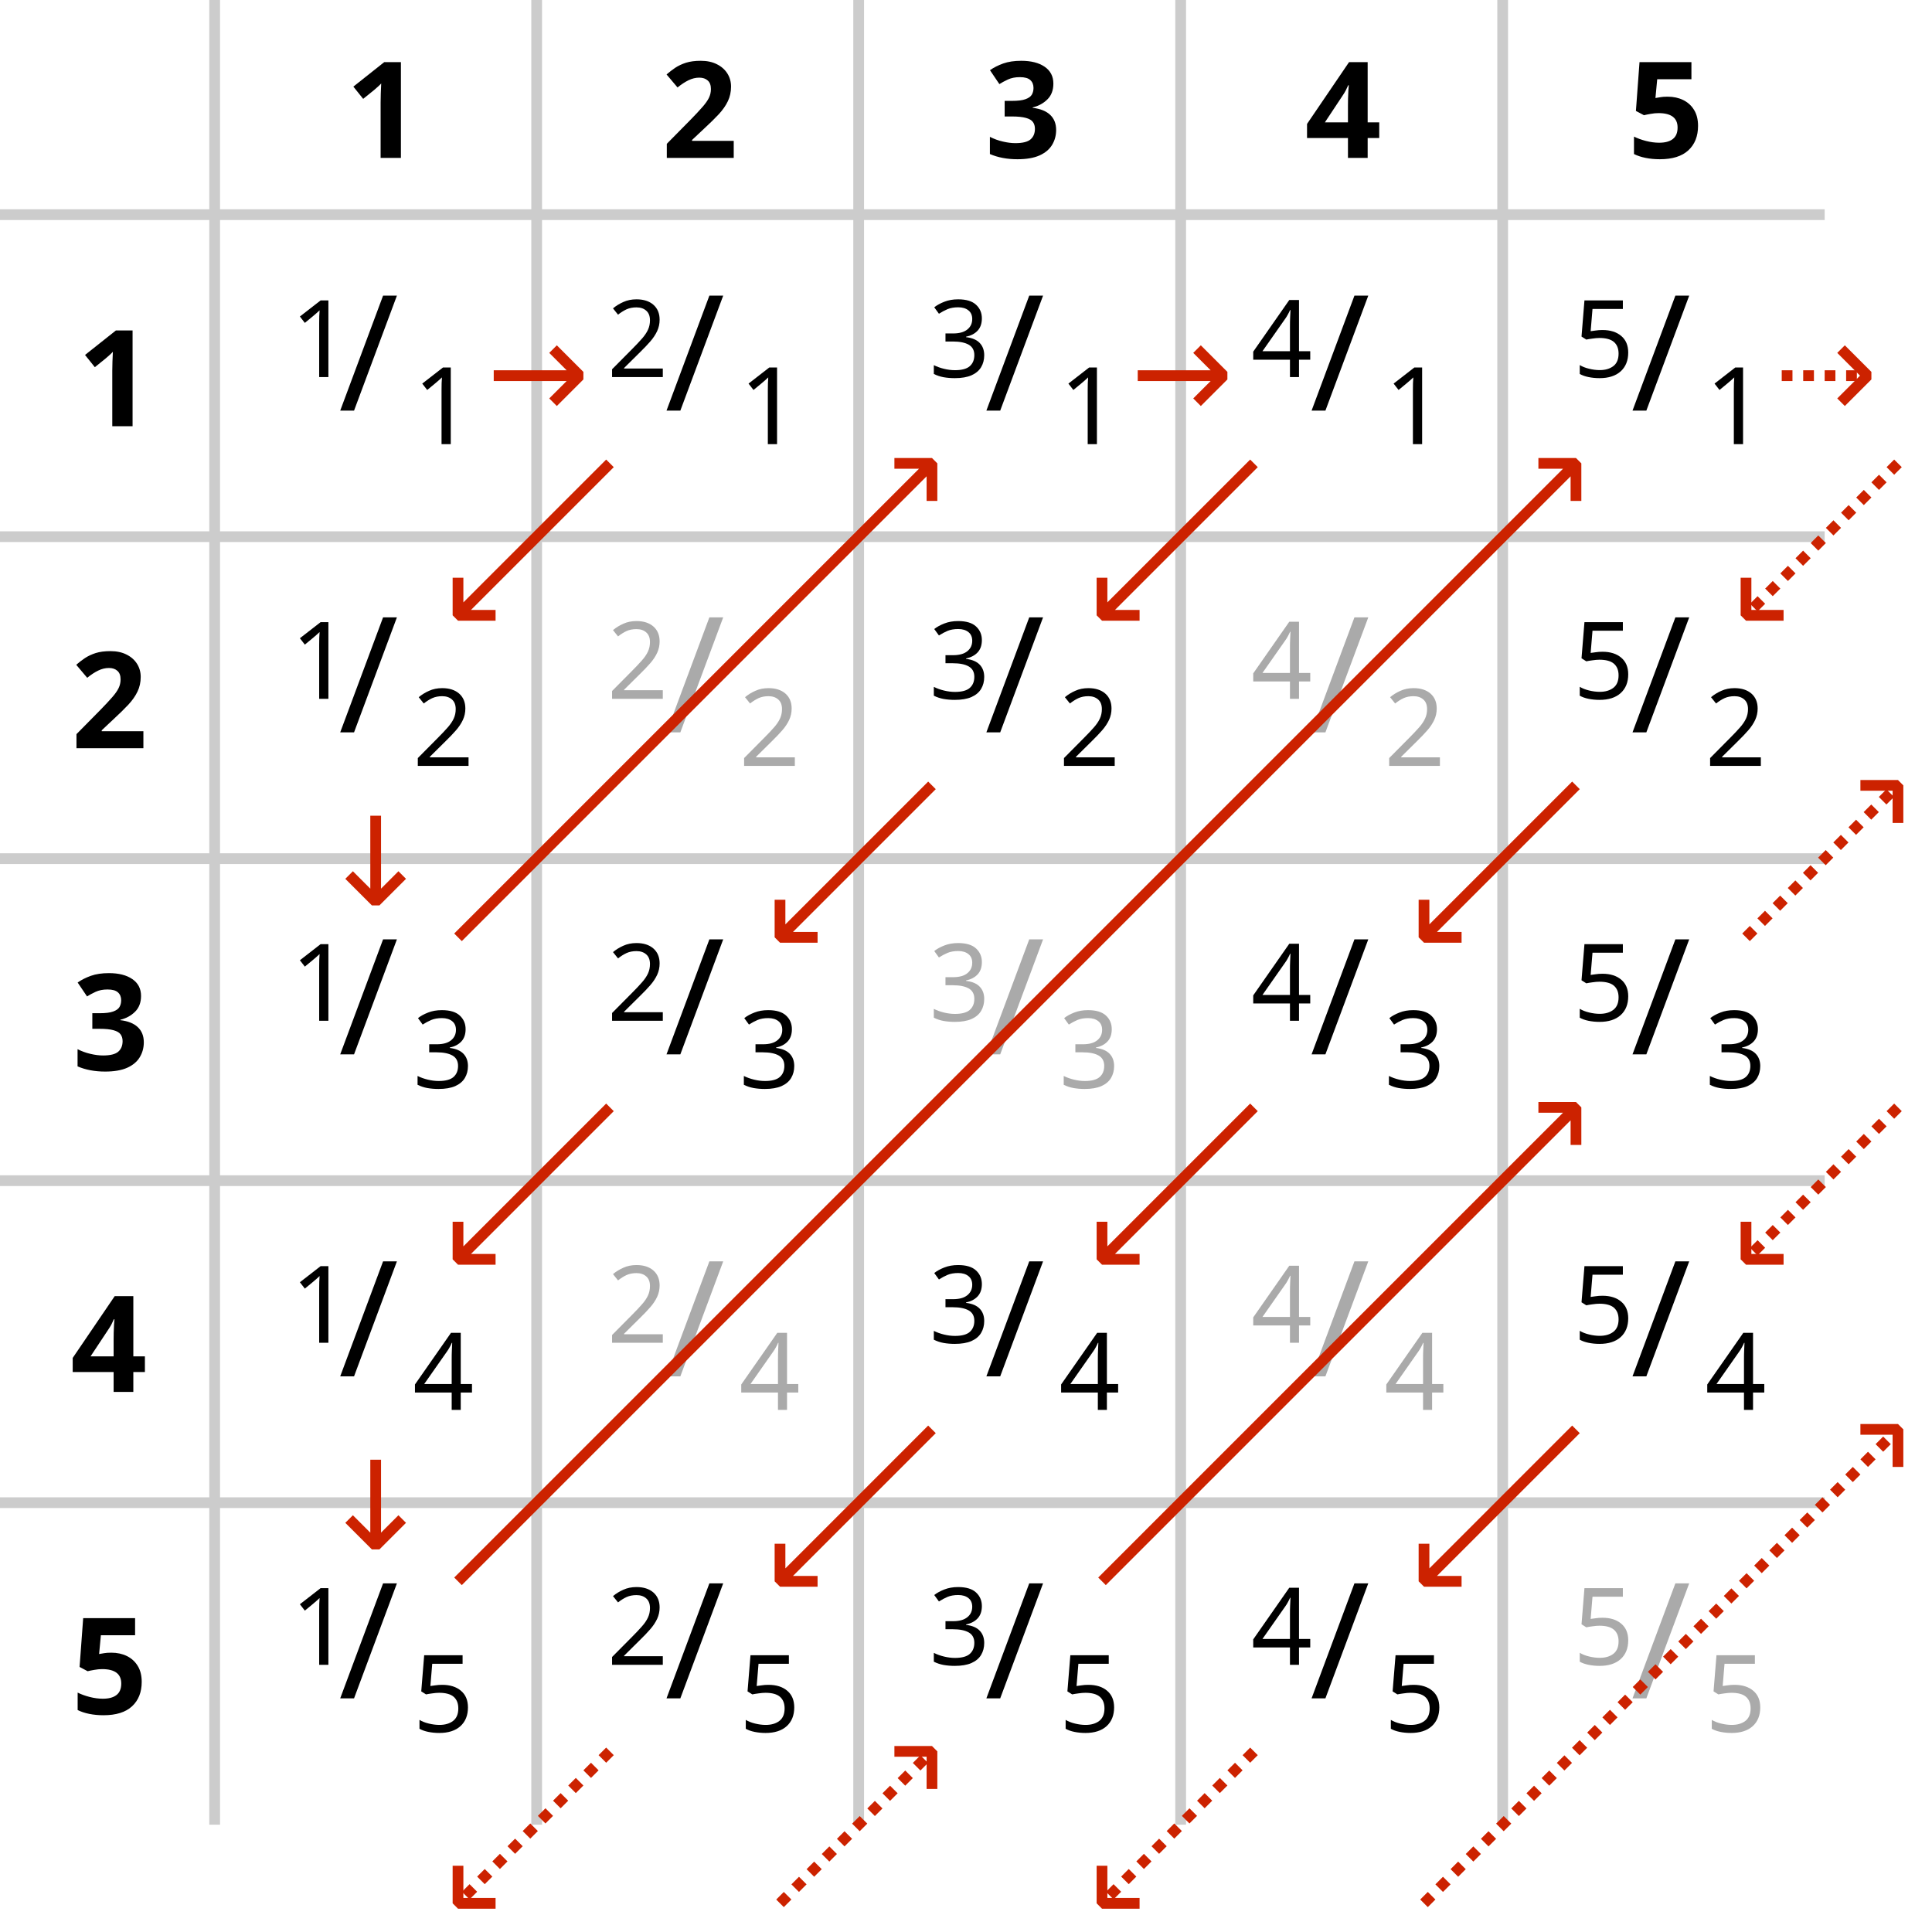
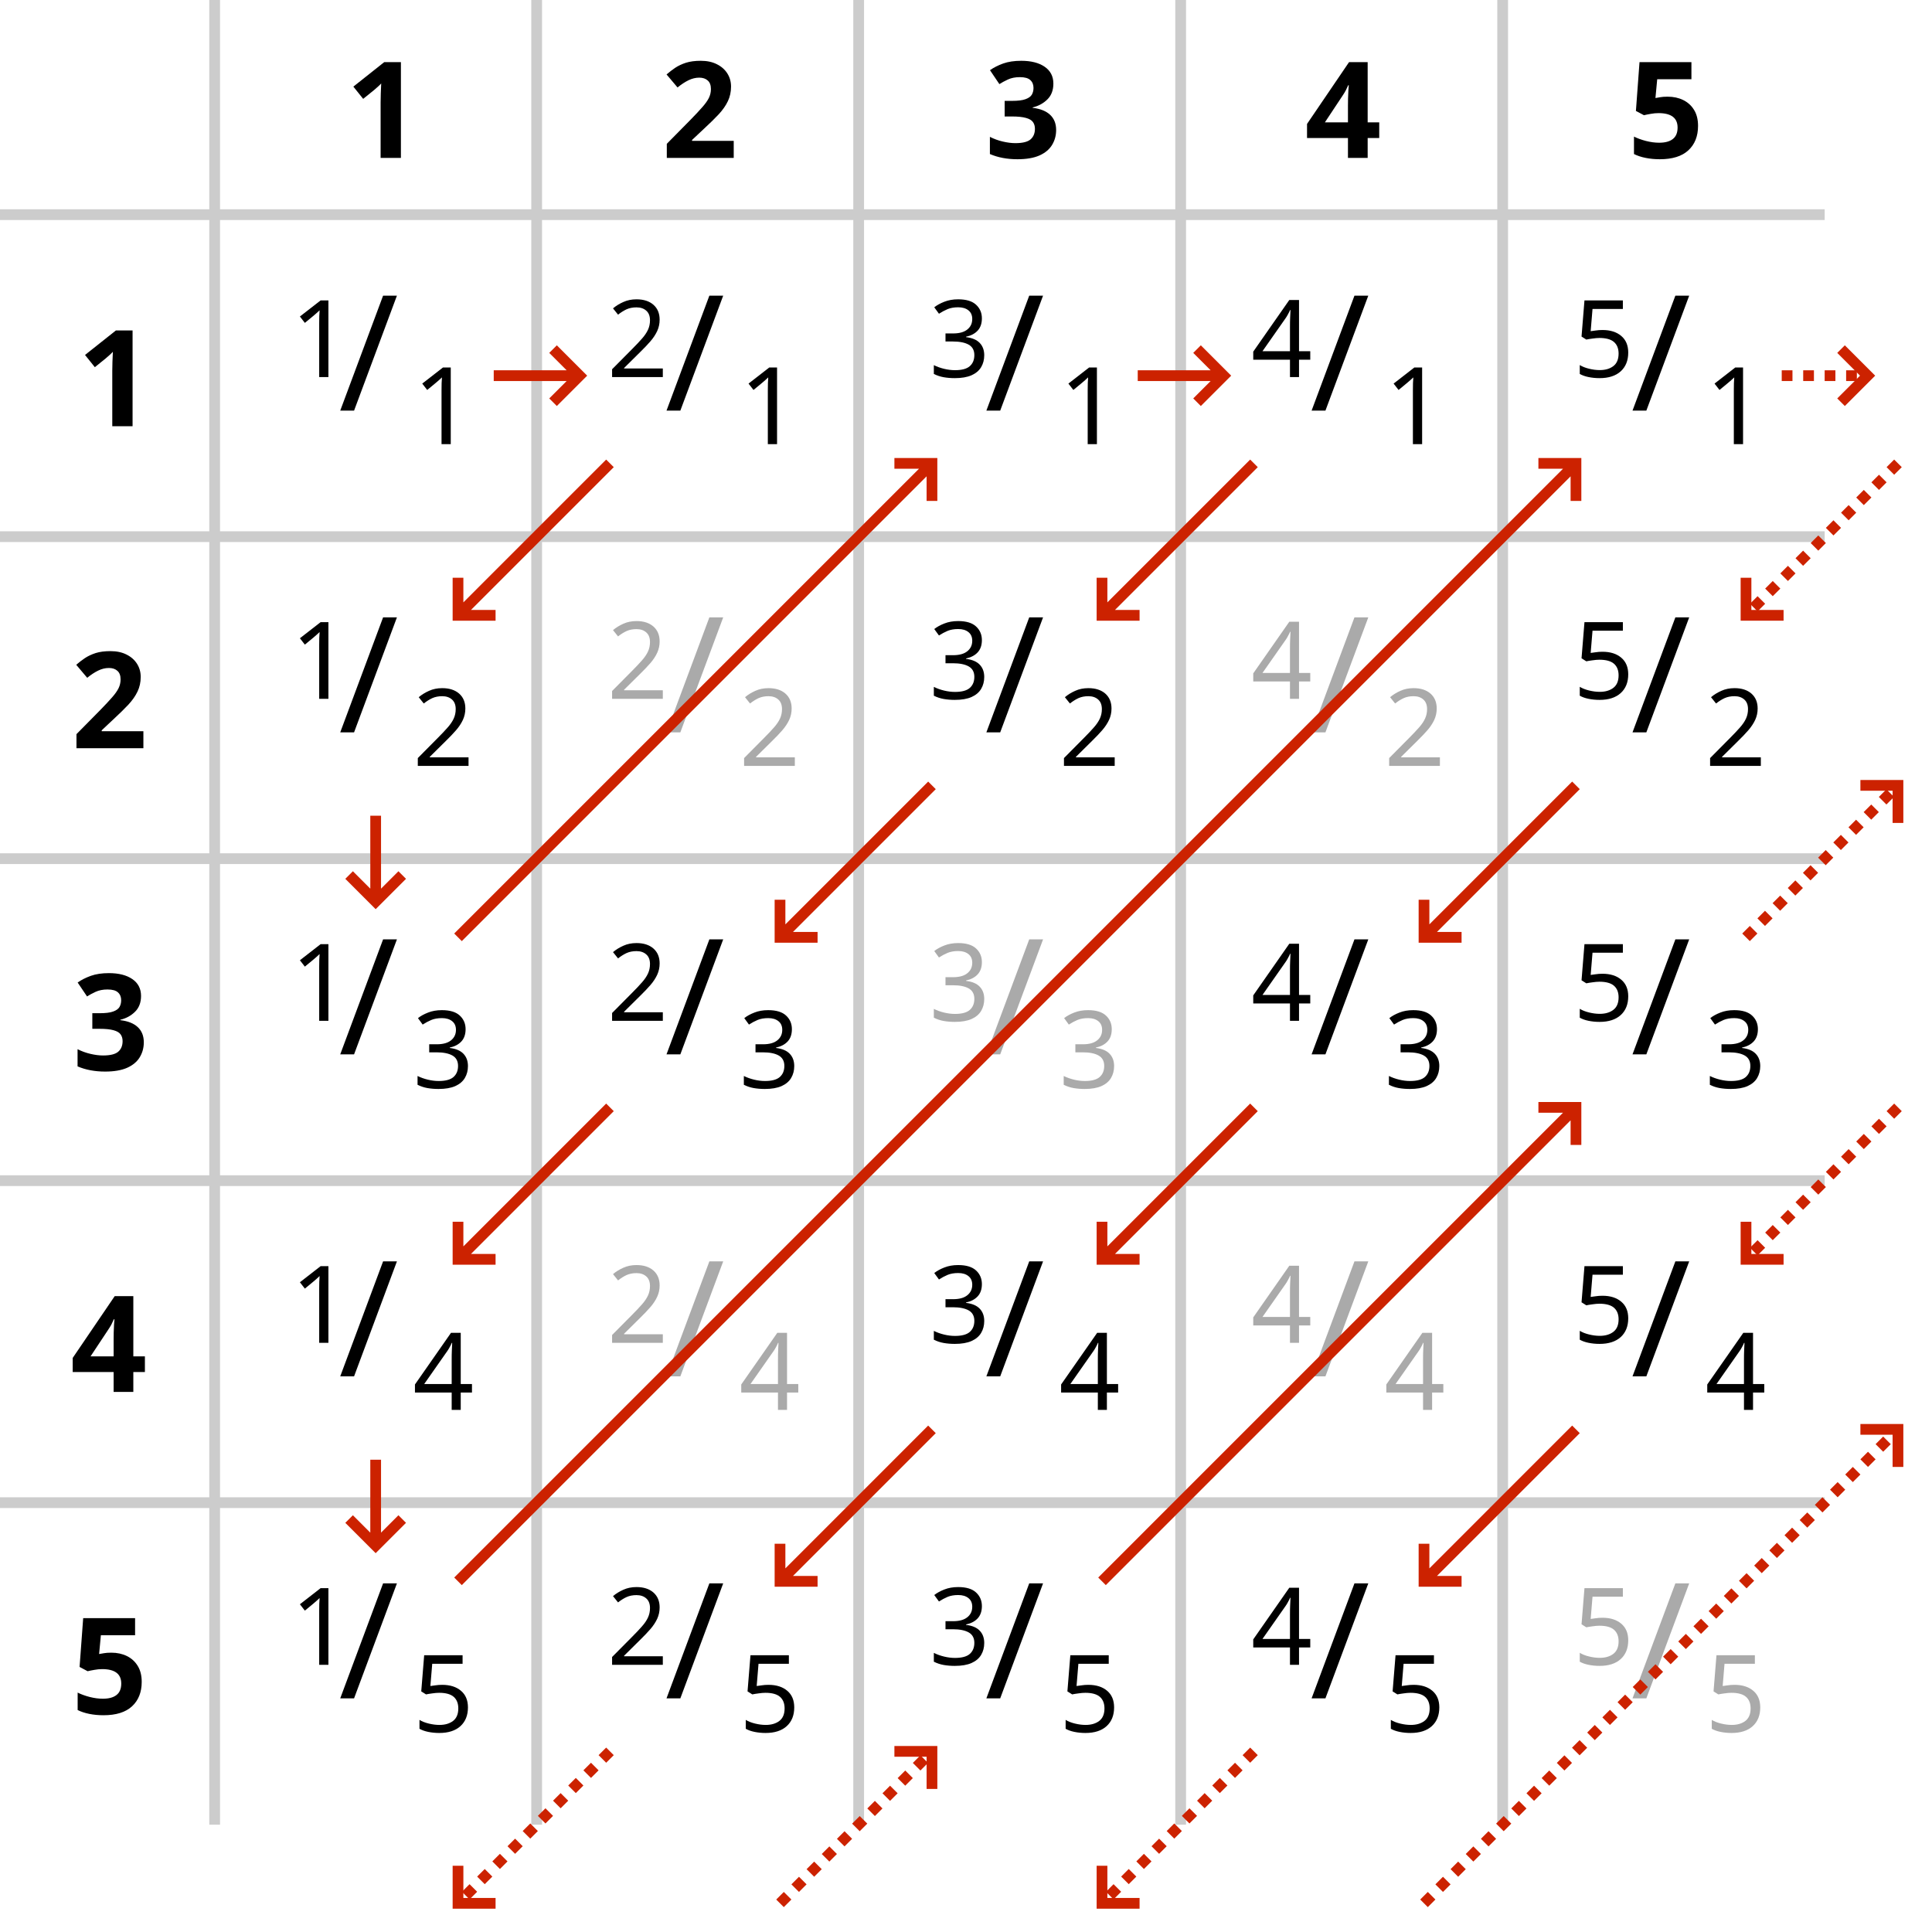
- <svg viewBox="0 0 360 360" xml:space="preserve" style="fill-rule:evenodd;clip-rule:evenodd;stroke-miterlimit:1.414">
-   <path d="M0 160h340M0 100h340M340 40H0M0 220h340M0 280h340M40 0v340M100 0v340M160 0v340M220 0v340M280 0v340" style="fill:none;stroke-width:2px;stroke:#ccc" />
-   <text x="292.31" y="165.352" style="font-family:'Concourse 3';font-size:20px;font-weight:300;fill:#000" transform="translate(-238.21 -95.092)">1</text>
-   <text x="301.31" y="171.602" style="font-family:'Concourse 3';font-size:30px;font-weight:300;fill:#000" transform="translate(-238.21 -95.092)">/</text>
-   <text x="315.11" y="177.852" style="font-family:'Concourse 3';font-size:20px;font-weight:300;fill:#000" transform="translate(-238.21 -95.092)">1</text>
-   <text x="292.31" y="165.352" style="font-family:'Concourse 3';font-size:20px;font-weight:300;fill:#000" transform="translate(-179.21 -95.092)">2</text>
-   <text x="303.11" y="171.602" style="font-family:'Concourse 3';font-size:30px;font-weight:300;fill:#000" transform="translate(-179.21 -95.092)">/</text>
-   <text x="316.91" y="177.852" style="font-family:'Concourse 3';font-size:20px;font-weight:300;fill:#000" transform="translate(-179.21 -95.092)">1</text>
-   <text x="292.31" y="165.352" style="font-family:'Concourse 3';font-size:20px;font-weight:300;fill:#000" transform="translate(-119.21 -95.092)">3</text>
-   <text x="302.71" y="171.602" style="font-family:'Concourse 3';font-size:30px;font-weight:300;fill:#000" transform="translate(-119.21 -95.092)">/</text>
-   <text x="316.51" y="177.852" style="font-family:'Concourse 3';font-size:20px;font-weight:300;fill:#000" transform="translate(-119.21 -95.092)">1</text>
-   <text x="292.31" y="165.352" style="font-family:'Concourse 3';font-size:20px;font-weight:300;fill:#000" transform="translate(-59.21 -95.092)">4</text>
-   <text x="303.31" y="171.602" style="font-family:'Concourse 3';font-size:30px;font-weight:300;fill:#000" transform="translate(-59.21 -95.092)">/</text>
-   <text x="317.11" y="177.852" style="font-family:'Concourse 3';font-size:20px;font-weight:300;fill:#000" transform="translate(-59.21 -95.092)">1</text>
-   <text x="292.31" y="165.352" style="font-family:'Concourse 3';font-size:20px;font-weight:300;fill:#000" transform="translate(.79 -95.092)">5</text>
-   <text x="303.11" y="171.602" style="font-family:'Concourse 3';font-size:30px;font-weight:300;fill:#000" transform="translate(.79 -95.092)">/</text>
-   <text x="316.91" y="177.852" style="font-family:'Concourse 3';font-size:20px;font-weight:300;fill:#000" transform="translate(.79 -95.092)">1</text>
-   <text x="292.31" y="165.352" style="font-family:'Concourse 3';font-size:20px;font-weight:300;fill:#000" transform="translate(-238.21 -35.142)">1</text>
-   <text x="301.31" y="171.602" style="font-family:'Concourse 3';font-size:30px;font-weight:300;fill:#000" transform="translate(-238.21 -35.142)">/</text>
-   <text x="315.11" y="177.852" style="font-family:'Concourse 3';font-size:20px;font-weight:300;fill:#000" transform="translate(-238.21 -35.142)">2</text>
-   <text x="292.31" y="165.352" style="font-family:'Concourse 3';font-size:20px;font-weight:300;fill:#aaa" transform="translate(-179.21 -35.142)">2</text>
-   <text x="303.11" y="171.602" style="font-family:'Concourse 3';font-size:30px;font-weight:300;fill:#aaa" transform="translate(-179.21 -35.142)">/</text>
-   <text x="316.91" y="177.852" style="font-family:'Concourse 3';font-size:20px;font-weight:300;fill:#aaa" transform="translate(-179.21 -35.142)">2</text>
-   <text x="292.31" y="165.352" style="font-family:'Concourse 3';font-size:20px;font-weight:300;fill:#000" transform="translate(-119.21 -35.142)">3</text>
-   <text x="302.71" y="171.602" style="font-family:'Concourse 3';font-size:30px;font-weight:300;fill:#000" transform="translate(-119.21 -35.142)">/</text>
-   <text x="316.51" y="177.852" style="font-family:'Concourse 3';font-size:20px;font-weight:300;fill:#000" transform="translate(-119.21 -35.142)">2</text>
-   <text x="292.31" y="165.352" style="font-family:'Concourse 3';font-size:20px;font-weight:300;fill:#aaa" transform="translate(-59.21 -35.142)">4</text>
-   <text x="303.31" y="171.602" style="font-family:'Concourse 3';font-size:30px;font-weight:300;fill:#aaa" transform="translate(-59.21 -35.142)">/</text>
-   <text x="317.11" y="177.852" style="font-family:'Concourse 3';font-size:20px;font-weight:300;fill:#aaa" transform="translate(-59.21 -35.142)">2</text>
-   <text x="292.31" y="165.352" style="font-family:'Concourse 3';font-size:20px;font-weight:300;fill:#000" transform="translate(.79 -35.142)">5</text>
-   <text x="303.11" y="171.602" style="font-family:'Concourse 3';font-size:30px;font-weight:300;fill:#000" transform="translate(.79 -35.142)">/</text>
-   <text x="316.91" y="177.852" style="font-family:'Concourse 3';font-size:20px;font-weight:300;fill:#000" transform="translate(.79 -35.142)">2</text>
-   <text x="292.31" y="165.352" style="font-family:'Concourse 3';font-size:20px;font-weight:300;fill:#000" transform="translate(-238.21 24.858)">1</text>
-   <text x="301.31" y="171.602" style="font-family:'Concourse 3';font-size:30px;font-weight:300;fill:#000" transform="translate(-238.21 24.858)">/</text>
-   <text x="315.11" y="177.852" style="font-family:'Concourse 3';font-size:20px;font-weight:300;fill:#000" transform="translate(-238.21 24.858)">3</text>
-   <text x="292.31" y="165.352" style="font-family:'Concourse 3';font-size:20px;font-weight:300;fill:#000" transform="translate(-179.21 24.858)">2</text>
-   <text x="303.11" y="171.602" style="font-family:'Concourse 3';font-size:30px;font-weight:300;fill:#000" transform="translate(-179.21 24.858)">/</text>
-   <text x="316.91" y="177.852" style="font-family:'Concourse 3';font-size:20px;font-weight:300;fill:#000" transform="translate(-179.21 24.858)">3</text>
-   <text x="292.31" y="165.352" style="font-family:'Concourse 3';font-size:20px;font-weight:300;fill:#aaa" transform="translate(-119.21 24.858)">3</text>
-   <text x="302.71" y="171.602" style="font-family:'Concourse 3';font-size:30px;font-weight:300;fill:#aaa" transform="translate(-119.21 24.858)">/</text>
-   <text x="316.51" y="177.852" style="font-family:'Concourse 3';font-size:20px;font-weight:300;fill:#aaa" transform="translate(-119.21 24.858)">3</text>
-   <text x="292.31" y="165.352" style="font-family:'Concourse 3';font-size:20px;font-weight:300;fill:#000" transform="translate(-59.21 24.858)">4</text>
-   <text x="303.31" y="171.602" style="font-family:'Concourse 3';font-size:30px;font-weight:300;fill:#000" transform="translate(-59.21 24.858)">/</text>
-   <text x="317.11" y="177.852" style="font-family:'Concourse 3';font-size:20px;font-weight:300;fill:#000" transform="translate(-59.21 24.858)">3</text>
-   <text x="292.31" y="165.352" style="font-family:'Concourse 3';font-size:20px;font-weight:300;fill:#000" transform="translate(.79 24.858)">5</text>
-   <text x="303.11" y="171.602" style="font-family:'Concourse 3';font-size:30px;font-weight:300;fill:#000" transform="translate(.79 24.858)">/</text>
-   <text x="316.91" y="177.852" style="font-family:'Concourse 3';font-size:20px;font-weight:300;fill:#000" transform="translate(.79 24.858)">3</text>
-   <text x="292.31" y="165.352" style="font-family:'Concourse 3';font-size:20px;font-weight:300;fill:#000" transform="translate(-238.21 84.858)">1</text>
-   <text x="301.31" y="171.602" style="font-family:'Concourse 3';font-size:30px;font-weight:300;fill:#000" transform="translate(-238.21 84.858)">/</text>
-   <text x="315.11" y="177.852" style="font-family:'Concourse 3';font-size:20px;font-weight:300;fill:#000" transform="translate(-238.21 84.858)">4</text>
-   <text x="292.31" y="165.352" style="font-family:'Concourse 3';font-size:20px;font-weight:300;fill:#aaa" transform="translate(-179.21 84.858)">2</text>
-   <text x="303.11" y="171.602" style="font-family:'Concourse 3';font-size:30px;font-weight:300;fill:#aaa" transform="translate(-179.21 84.858)">/</text>
-   <text x="316.91" y="177.852" style="font-family:'Concourse 3';font-size:20px;font-weight:300;fill:#aaa" transform="translate(-179.21 84.858)">4</text>
-   <text x="292.31" y="165.352" style="font-family:'Concourse 3';font-size:20px;font-weight:300;fill:#000" transform="translate(-119.21 84.858)">3</text>
-   <text x="302.71" y="171.602" style="font-family:'Concourse 3';font-size:30px;font-weight:300;fill:#000" transform="translate(-119.21 84.858)">/</text>
-   <text x="316.51" y="177.852" style="font-family:'Concourse 3';font-size:20px;font-weight:300;fill:#000" transform="translate(-119.21 84.858)">4</text>
-   <text x="292.31" y="165.352" style="font-family:'Concourse 3';font-size:20px;font-weight:300;fill:#aaa" transform="translate(-59.21 84.858)">4</text>
-   <text x="303.31" y="171.602" style="font-family:'Concourse 3';font-size:30px;font-weight:300;fill:#aaa" transform="translate(-59.21 84.858)">/</text>
-   <text x="317.11" y="177.852" style="font-family:'Concourse 3';font-size:20px;font-weight:300;fill:#aaa" transform="translate(-59.21 84.858)">4</text>
-   <text x="292.31" y="165.352" style="font-family:'Concourse 3';font-size:20px;font-weight:300;fill:#000" transform="translate(.79 84.858)">5</text>
-   <text x="303.11" y="171.602" style="font-family:'Concourse 3';font-size:30px;font-weight:300;fill:#000" transform="translate(.79 84.858)">/</text>
-   <text x="316.91" y="177.852" style="font-family:'Concourse 3';font-size:20px;font-weight:300;fill:#000" transform="translate(.79 84.858)">4</text>
-   <g>
-     <text x="292.31" y="165.352" style="font-family:'Concourse 3';font-size:20px;font-weight:300;fill:#000" transform="translate(-238.21 144.858)">1</text>
-     <text x="301.31" y="171.602" style="font-family:'Concourse 3';font-size:30px;font-weight:300;fill:#000" transform="translate(-238.21 144.858)">/</text>
-     <text x="315.11" y="177.852" style="font-family:'Concourse 3';font-size:20px;font-weight:300;fill:#000" transform="translate(-238.21 144.858)">5</text>
+ <svg viewBox="0 0 360 360" style="font-family:'Concourse 3';font-size:20px">
+   <path fill="none" stroke="#ccc" stroke-width="2" d="M0 160h340M0 100h340M340 40H0M0 220h340M0 280h340M40 0v340M100 0v340M160 0v340M220 0v340M280 0v340" />
+   <g style="font-size:25px;font-weight:600;">
+     <text x="14.375" y="79.425">1</text>
+     <text x="13.25" y="139.425">2</text>
+     <text x="13.5" y="199.425">3</text>
+     <text x="13.125" y="259.363">4</text>
+     <text x="13.25" y="319.363">5</text>
+     <text x="64.375" y="29.425">1</text>
+     <text x="123.25" y="29.425">2</text>
+     <text x="183.5" y="29.425">3</text>
+     <text x="243.125" y="29.425">4</text>
+     <text x="303.25" y="29.425">5</text>
  </g>
-   <g>
-     <text x="292.31" y="165.352" style="font-family:'Concourse 3';font-size:20px;font-weight:300;fill:#000" transform="translate(-179.21 144.858)">2</text>
-     <text x="303.11" y="171.602" style="font-family:'Concourse 3';font-size:30px;font-weight:300;fill:#000" transform="translate(-179.21 144.858)">/</text>
-     <text x="316.91" y="177.852" style="font-family:'Concourse 3';font-size:20px;font-weight:300;fill:#000" transform="translate(-179.21 144.858)">5</text>
+   <text x="173.1" y="130.21">3</text>
+   <text x="173.1" y="70.26">3</text>
+   <text x="173.1" y="310.21">3</text>
+   <text x="173.1" y="250.21">3</text>
+   <text x="113.1" y="70.26">2</text>
+   <text x="113.1" y="310.21">2</text>
+   <text x="113.1" y="190.21">2</text>
+   <text x="54.1" y="130.21">1</text>
+   <text x="54.1" y="70.26">1</text>
+   <text x="54.1" y="310.21">1</text>
+   <text x="54.1" y="190.21">1</text>
+   <text x="54.1" y="250.21">1</text>
+   <text x="233.1" y="70.26">4</text>
+   <text x="233.1" y="310.21">4</text>
+   <text x="233.1" y="190.21">4</text>
+   <text x="293.1" y="130.21">5</text>
+   <text x="293.1" y="70.26">5</text>
+   <text x="293.1" y="190.21">5</text>
+   <text x="293.1" y="250.21">5</text>
+   <text x="76.9" y="142.71">2</text>
+   <text x="76.9" y="82.76">1</text>
+   <text x="76.9" y="322.71">5</text>
+   <text x="76.9" y="202.71">3</text>
+   <text x="76.9" y="262.71">4</text>
+   <text x="197.3" y="142.71">2</text>
+   <text x="197.3" y="82.76">1</text>
+   <text x="197.3" y="322.71">5</text>
+   <text x="197.3" y="262.71">4</text>
+   <text x="137.7" y="82.76">1</text>
+   <text x="137.7" y="322.71">5</text>
+   <text x="137.7" y="202.71">3</text>
+   <text x="317.7" y="142.71">2</text>
+   <text x="317.7" y="82.76">1</text>
+   <text x="317.7" y="202.71">3</text>
+   <text x="317.7" y="262.71">4</text>
+   <text x="257.9" y="82.76">1</text>
+   <text x="257.9" y="322.71">5</text>
+   <text x="257.9" y="202.71">3</text>
+   <g fill="#aaa">
+     <text x="173.1" y="190.21">3</text>
+     <text x="113.1" y="130.21">2</text>
+     <text x="113.1" y="250.21">2</text>
+     <text x="233.1" y="130.21">4</text>
+     <text x="233.1" y="250.21">4</text>
+     <text x="293.1" y="310.21">5</text>
+     <text x="197.3" y="202.71">3</text>
+     <text x="137.7" y="142.71">2</text>
+     <text x="137.7" y="262.71">4</text>
+     <text x="317.7" y="322.71">5</text>
+     <text x="257.9" y="142.71">2</text>
+     <text x="257.9" y="262.71">4</text>
  </g>
-   <g>
-     <text x="292.31" y="165.352" style="font-family:'Concourse 3';font-size:20px;font-weight:300;fill:#000" transform="translate(-119.21 144.858)">3</text>
-     <text x="302.71" y="171.602" style="font-family:'Concourse 3';font-size:30px;font-weight:300;fill:#000" transform="translate(-119.21 144.858)">/</text>
-     <text x="316.51" y="177.852" style="font-family:'Concourse 3';font-size:20px;font-weight:300;fill:#000" transform="translate(-119.21 144.858)">5</text>
+   <g style="font-size:30px">
+     <text x="63.1" y="136.46">/</text>
+     <text x="63.1" y="76.51">/</text>
+     <text x="63.1" y="316.46">/</text>
+     <text x="63.1" y="196.46">/</text>
+     <text x="63.1" y="256.46">/</text>
+     <text x="183.5" y="136.46">/</text>
+     <text x="183.5" y="76.51">/</text>
+     <text x="183.5" y="316.46">/</text>
+     <text x="183.5" y="256.46">/</text>
+     <text x="123.9" y="76.51">/</text>
+     <text x="123.9" y="316.46">/</text>
+     <text x="123.9" y="196.46">/</text>
+     <text x="303.9" y="136.46">/</text>
+     <text x="303.9" y="76.51">/</text>
+     <text x="303.9" y="196.46">/</text>
+     <text x="303.9" y="256.46">/</text>
+     <text x="244.1" y="76.51">/</text>
+     <text x="244.1" y="316.46">/</text>
+     <text x="244.1" y="196.46">/</text>
+     <g fill="#aaa">
+       <text x="183.5" y="196.46">/</text>
+       <text x="123.9" y="136.46">/</text>
+       <text x="123.9" y="256.46">/</text>
+       <text x="303.9" y="316.46">/</text>
+       <text x="244.1" y="136.46">/</text>
+       <text x="244.1" y="256.46">/</text>
+     </g>
  </g>
-   <g>
-     <text x="292.31" y="165.352" style="font-family:'Concourse 3';font-size:20px;font-weight:300;fill:#000" transform="translate(-59.21 144.858)">4</text>
-     <text x="303.31" y="171.602" style="font-family:'Concourse 3';font-size:30px;font-weight:300;fill:#000" transform="translate(-59.21 144.858)">/</text>
-     <text x="317.11" y="177.852" style="font-family:'Concourse 3';font-size:20px;font-weight:300;fill:#000" transform="translate(-59.21 144.858)">5</text>
-   </g>
-   <g>
-     <text x="292.31" y="165.352" style="font-family:'Concourse 3';font-size:20px;font-weight:300;fill:#aaa" transform="translate(.79 144.858)">5</text>
-     <text x="303.11" y="171.602" style="font-family:'Concourse 3';font-size:30px;font-weight:300;fill:#aaa" transform="translate(.79 144.858)">/</text>
-     <text x="316.91" y="177.852" style="font-family:'Concourse 3';font-size:20px;font-weight:300;fill:#aaa" transform="translate(.79 144.858)">5</text>
-   </g>
-   <text x="14.375" y="79.425" style="font-family:'Concourse 3';font-size:25px;font-weight:600;fill:#000">1</text>
-   <text x="13.25" y="139.425" style="font-family:'Concourse 3';font-size:25px;font-weight:600;fill:#000">2</text>
-   <text x="13.5" y="199.425" style="font-family:'Concourse 3';font-size:25px;font-weight:600;fill:#000">3</text>
-   <text x="13.125" y="259.363" style="font-family:'Concourse 3';font-size:25px;font-weight:600;fill:#000">4</text>
-   <text x="13.25" y="319.363" style="font-family:'Concourse 3';font-size:25px;font-weight:600;fill:#000">5</text>
-   <text x="64.375" y="29.425" style="font-family:'Concourse 3';font-size:25px;font-weight:600;fill:#000">1</text>
-   <text x="123.25" y="29.425" style="font-family:'Concourse 3';font-size:25px;font-weight:600;fill:#000">2</text>
-   <text x="183.5" y="29.425" style="font-family:'Concourse 3';font-size:25px;font-weight:600;fill:#000">3</text>
-   <text x="243.125" y="29.425" style="font-family:'Concourse 3';font-size:25px;font-weight:600;fill:#000">4</text>
-   <text x="303.25" y="29.425" style="font-family:'Concourse 3';font-size:25px;font-weight:600;fill:#000">5</text>
-   <g>
-     <path d="M92 70h16M103.05 74.95 108 70l-4.95-4.95" style="fill:none;stroke-width:2px;stroke:#c20" />
-   </g>
-   <g>
-     <path d="M212 70h16M223.05 74.95 228 70l-4.95-4.95" style="fill:none;stroke-width:2px;stroke:#c20" />
-   </g>
-   <g>
-     <path d="M332 70h16" style="fill:none;stroke-width:2px;stroke-dasharray:2,2;stroke:#c20" />
-     <path d="M343.05 74.95 348 70l-4.95-4.95" style="fill:none;stroke-width:2px;stroke:#c20" />
-   </g>
-   <g>
-     <path d="M70 152v16M65.05 163.05 70 168l4.95-4.95" style="fill:none;stroke-width:2px;stroke:#c20" />
-   </g>
-   <g>
-     <path d="M70 272v16M65.05 283.05 70 288l4.95-4.95" style="fill:none;stroke-width:2px;stroke:#c20" />
-   </g>
-   <g>
-     <path d="m113.659 86.34-28.316 28.317M85.343 107.657v7h7" style="fill:none;stroke-width:2px;stroke:#c20" />
-   </g>
-   <g>
-     <path d="m233.659 86.34-28.316 28.317M205.343 107.657v7h7" style="fill:none;stroke-width:2px;stroke:#c20" />
-   </g>
-   <g>
-     <path d="m173.659 146.341-28.316 28.316M145.343 167.657v7h7" style="fill:none;stroke-width:2px;stroke:#c20" />
-   </g>
-   <g>
-     <path d="m293.659 146.341-28.316 28.316M265.343 167.657v7h7" style="fill:none;stroke-width:2px;stroke:#c20" />
-   </g>
-   <g>
-     <path d="m233.659 206.341-28.316 28.316M205.343 227.657v7h7" style="fill:none;stroke-width:2px;stroke:#c20" />
-   </g>
-   <g>
-     <path d="m293.659 266.341-28.316 28.316M265.343 287.657v7h7" style="fill:none;stroke-width:2px;stroke:#c20" />
-   </g>
-   <g>
-     <path d="m173.659 266.341-28.316 28.316M145.343 287.657v7h7" style="fill:none;stroke-width:2px;stroke:#c20" />
-   </g>
-   <g>
-     <path d="m113.659 326.341-28.316 28.316" style="fill:none;stroke-width:2px;stroke-dasharray:2,2;stroke:#c20" />
-     <path d="M85.343 347.657v7h7" style="fill:none;stroke-width:2px;stroke:#c20" />
-   </g>
-   <g>
-     <path d="m353.659 86.34-28.316 28.317" style="fill:none;stroke-width:2px;stroke-dasharray:2,2;stroke:#c20" />
-     <path d="M325.343 107.657v7h7" style="fill:none;stroke-width:2px;stroke:#c20" />
-   </g>
-   <g>
-     <path d="m145.343 354.657 28.316-28.316" style="fill:none;stroke-width:2px;stroke-dasharray:2,2;stroke:#c20" />
-     <path d="M173.659 333.341v-7h-7" style="fill:none;stroke-width:2px;stroke:#c20" />
-   </g>
-   <g>
-     <path d="m325.343 174.657 28.316-28.316" style="fill:none;stroke-width:2px;stroke-dasharray:2,2;stroke:#c20" />
-     <path d="M353.659 153.341v-7h-7" style="fill:none;stroke-width:2px;stroke:#c20" />
-   </g>
-   <g>
-     <path d="m233.659 326.341-28.316 28.316" style="fill:none;stroke-width:2px;stroke-dasharray:2,2;stroke:#c20" />
-     <path d="M205.343 347.657v7h7" style="fill:none;stroke-width:2px;stroke:#c20" />
-   </g>
-   <g>
-     <path d="m353.659 206.341-28.316 28.316" style="fill:none;stroke-width:2px;stroke-dasharray:2,2;stroke:#c20" />
-     <path d="M325.343 227.657v7h7" style="fill:none;stroke-width:2px;stroke:#c20" />
-   </g>
-   <g>
-     <path d="m113.659 206.341-28.316 28.316M85.343 227.657v7h7" style="fill:none;stroke-width:2px;stroke:#c20" />
-   </g>
-   <g>
-     <path d="m85.343 174.657 88.316-88.316M173.659 93.34v-7h-7" style="fill:none;stroke-width:2px;stroke:#c20" />
-   </g>
-   <g>
-     <path d="m265.343 354.657 88.316-88.316" style="fill:none;stroke-width:2px;stroke-dasharray:2,2;stroke:#c20" />
-     <path d="M353.659 273.341v-7h-7" style="fill:none;stroke-width:2px;stroke:#c20" />
-   </g>
-   <g>
-     <path d="m205.343 294.657 88.316-88.316M293.659 213.341v-7h-7" style="fill:none;stroke-width:2px;stroke:#c20" />
-   </g>
-   <g>
-     <path d="M85.343 294.657 293.66 86.341M293.659 93.34v-7h-7" style="fill:none;stroke-width:2px;stroke:#c20" />
+   <g fill="none" stroke="#c20" stroke-width="2">
+     <path d="M92 70h16M103.05 74.95 108 70l-4.95-4.95" />
+     <path d="M212 70h16M223.05 74.95 228 70l-4.95-4.95" />
+     <path d="M343.05 74.95 348 70l-4.95-4.95" />
+     <path d="M70 152v16M65.05 163.05 70 168l4.95-4.95" />
+     <path d="M70 272v16M65.05 283.05 70 288l4.95-4.95" />
+     <path d="m113.659 86.34-28.316 28.317M85.343 107.657v7h7" />
+     <path d="m233.659 86.34-28.316 28.317M205.343 107.657v7h7" />
+     <path d="m173.659 146.341-28.316 28.316M145.343 167.657v7h7" />
+     <path d="m293.659 146.341-28.316 28.316M265.343 167.657v7h7" />
+     <path d="m233.659 206.341-28.316 28.316M205.343 227.657v7h7" />
+     <path d="m293.659 266.341-28.316 28.316M265.343 287.657v7h7" />
+     <path d="m173.659 266.341-28.316 28.316M145.343 287.657v7h7" />
+     <path d="M85.343 347.657v7h7" />
+     <path d="M325.343 107.657v7h7" />
+     <path d="M173.659 333.341v-7h-7" />
+     <path d="M353.659 153.341v-7h-7" />
+     <path d="M205.343 347.657v7h7" />
+     <path d="M325.343 227.657v7h7" />
+     <path d="m113.659 206.341-28.316 28.316M85.343 227.657v7h7" />
+     <path d="m85.343 174.657 88.316-88.316M173.659 93.34v-7h-7" />
+     <path d="M353.659 273.341v-7h-7" />
+     <path d="m205.343 294.657 88.316-88.316M293.659 213.341v-7h-7" />
+     <path d="M85.343 294.657 293.66 86.341M293.659 93.34v-7h-7" />
+     <g stroke-dasharray="2,2">
+       <path d="M332 70h16" />
+       <path d="m113.659 326.341-28.316 28.316" />
+       <path d="m353.659 86.34-28.316 28.317" />
+       <path d="m145.343 354.657 28.316-28.316" />
+       <path d="m325.343 174.657 28.316-28.316" />
+       <path d="m233.659 326.341-28.316 28.316" />
+       <path d="m353.659 206.341-28.316 28.316" />
+       <path d="m265.343 354.657 88.316-88.316" />
+     </g>
  </g>
</svg>
